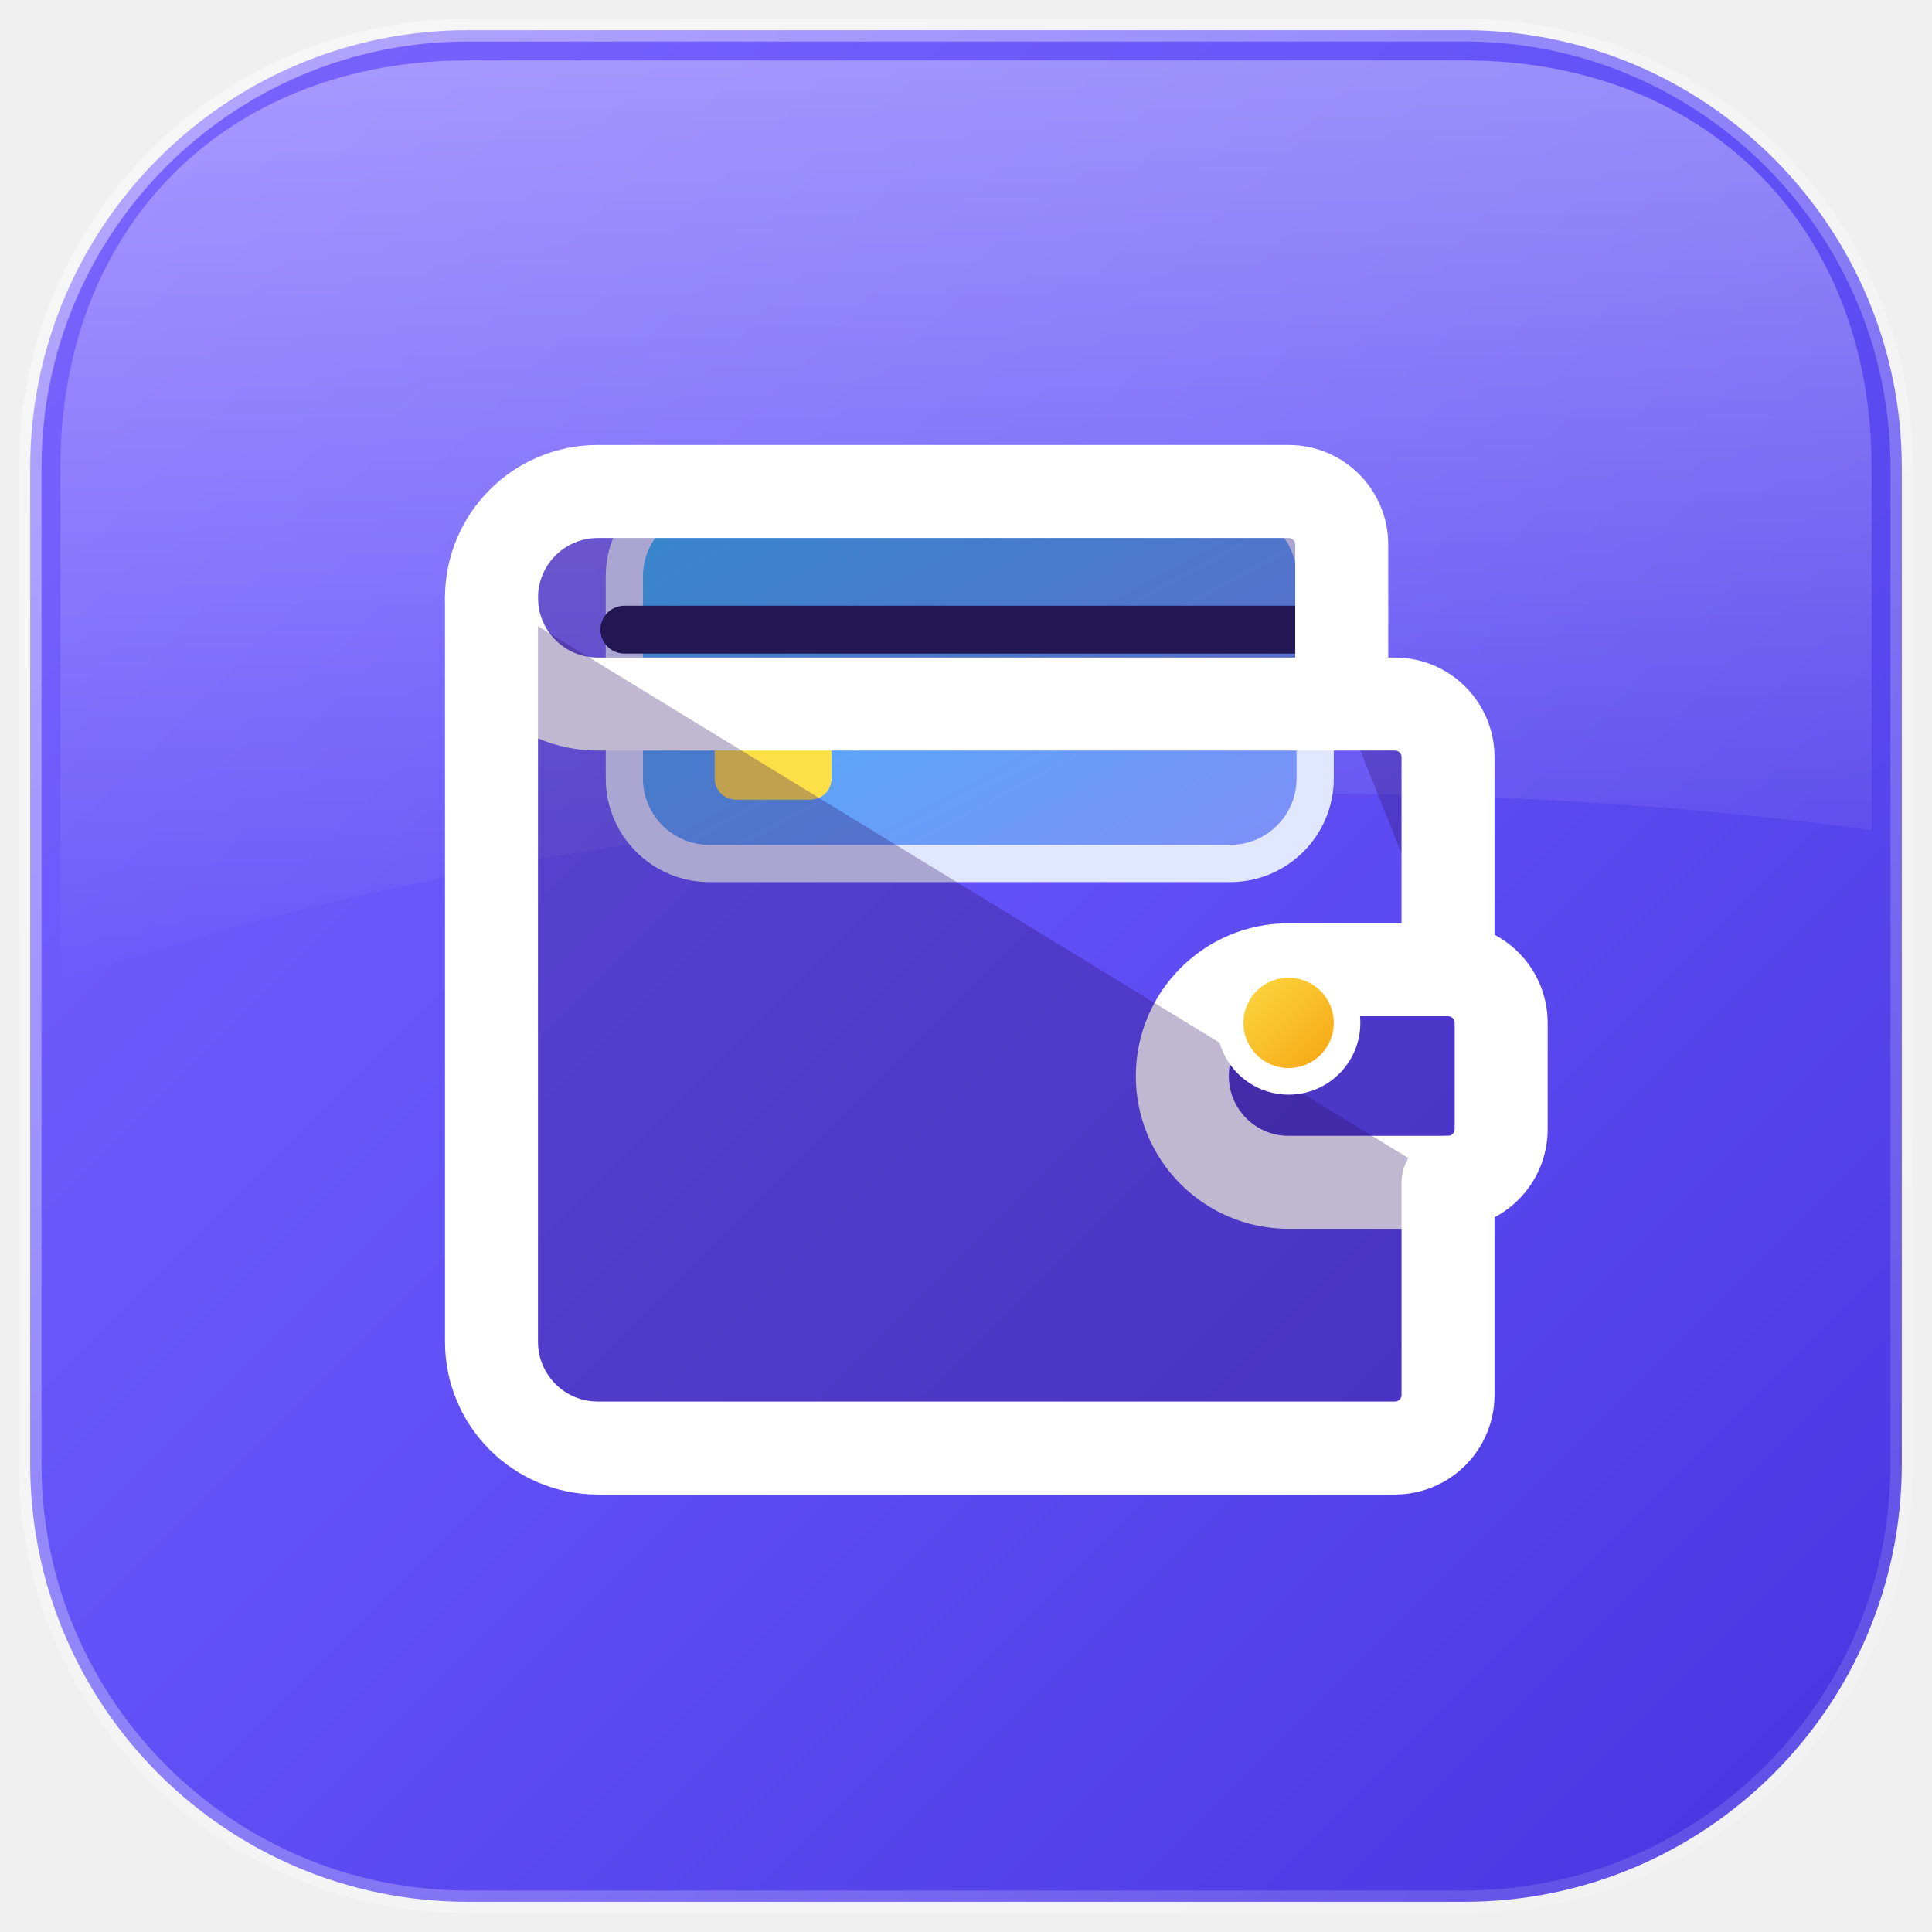
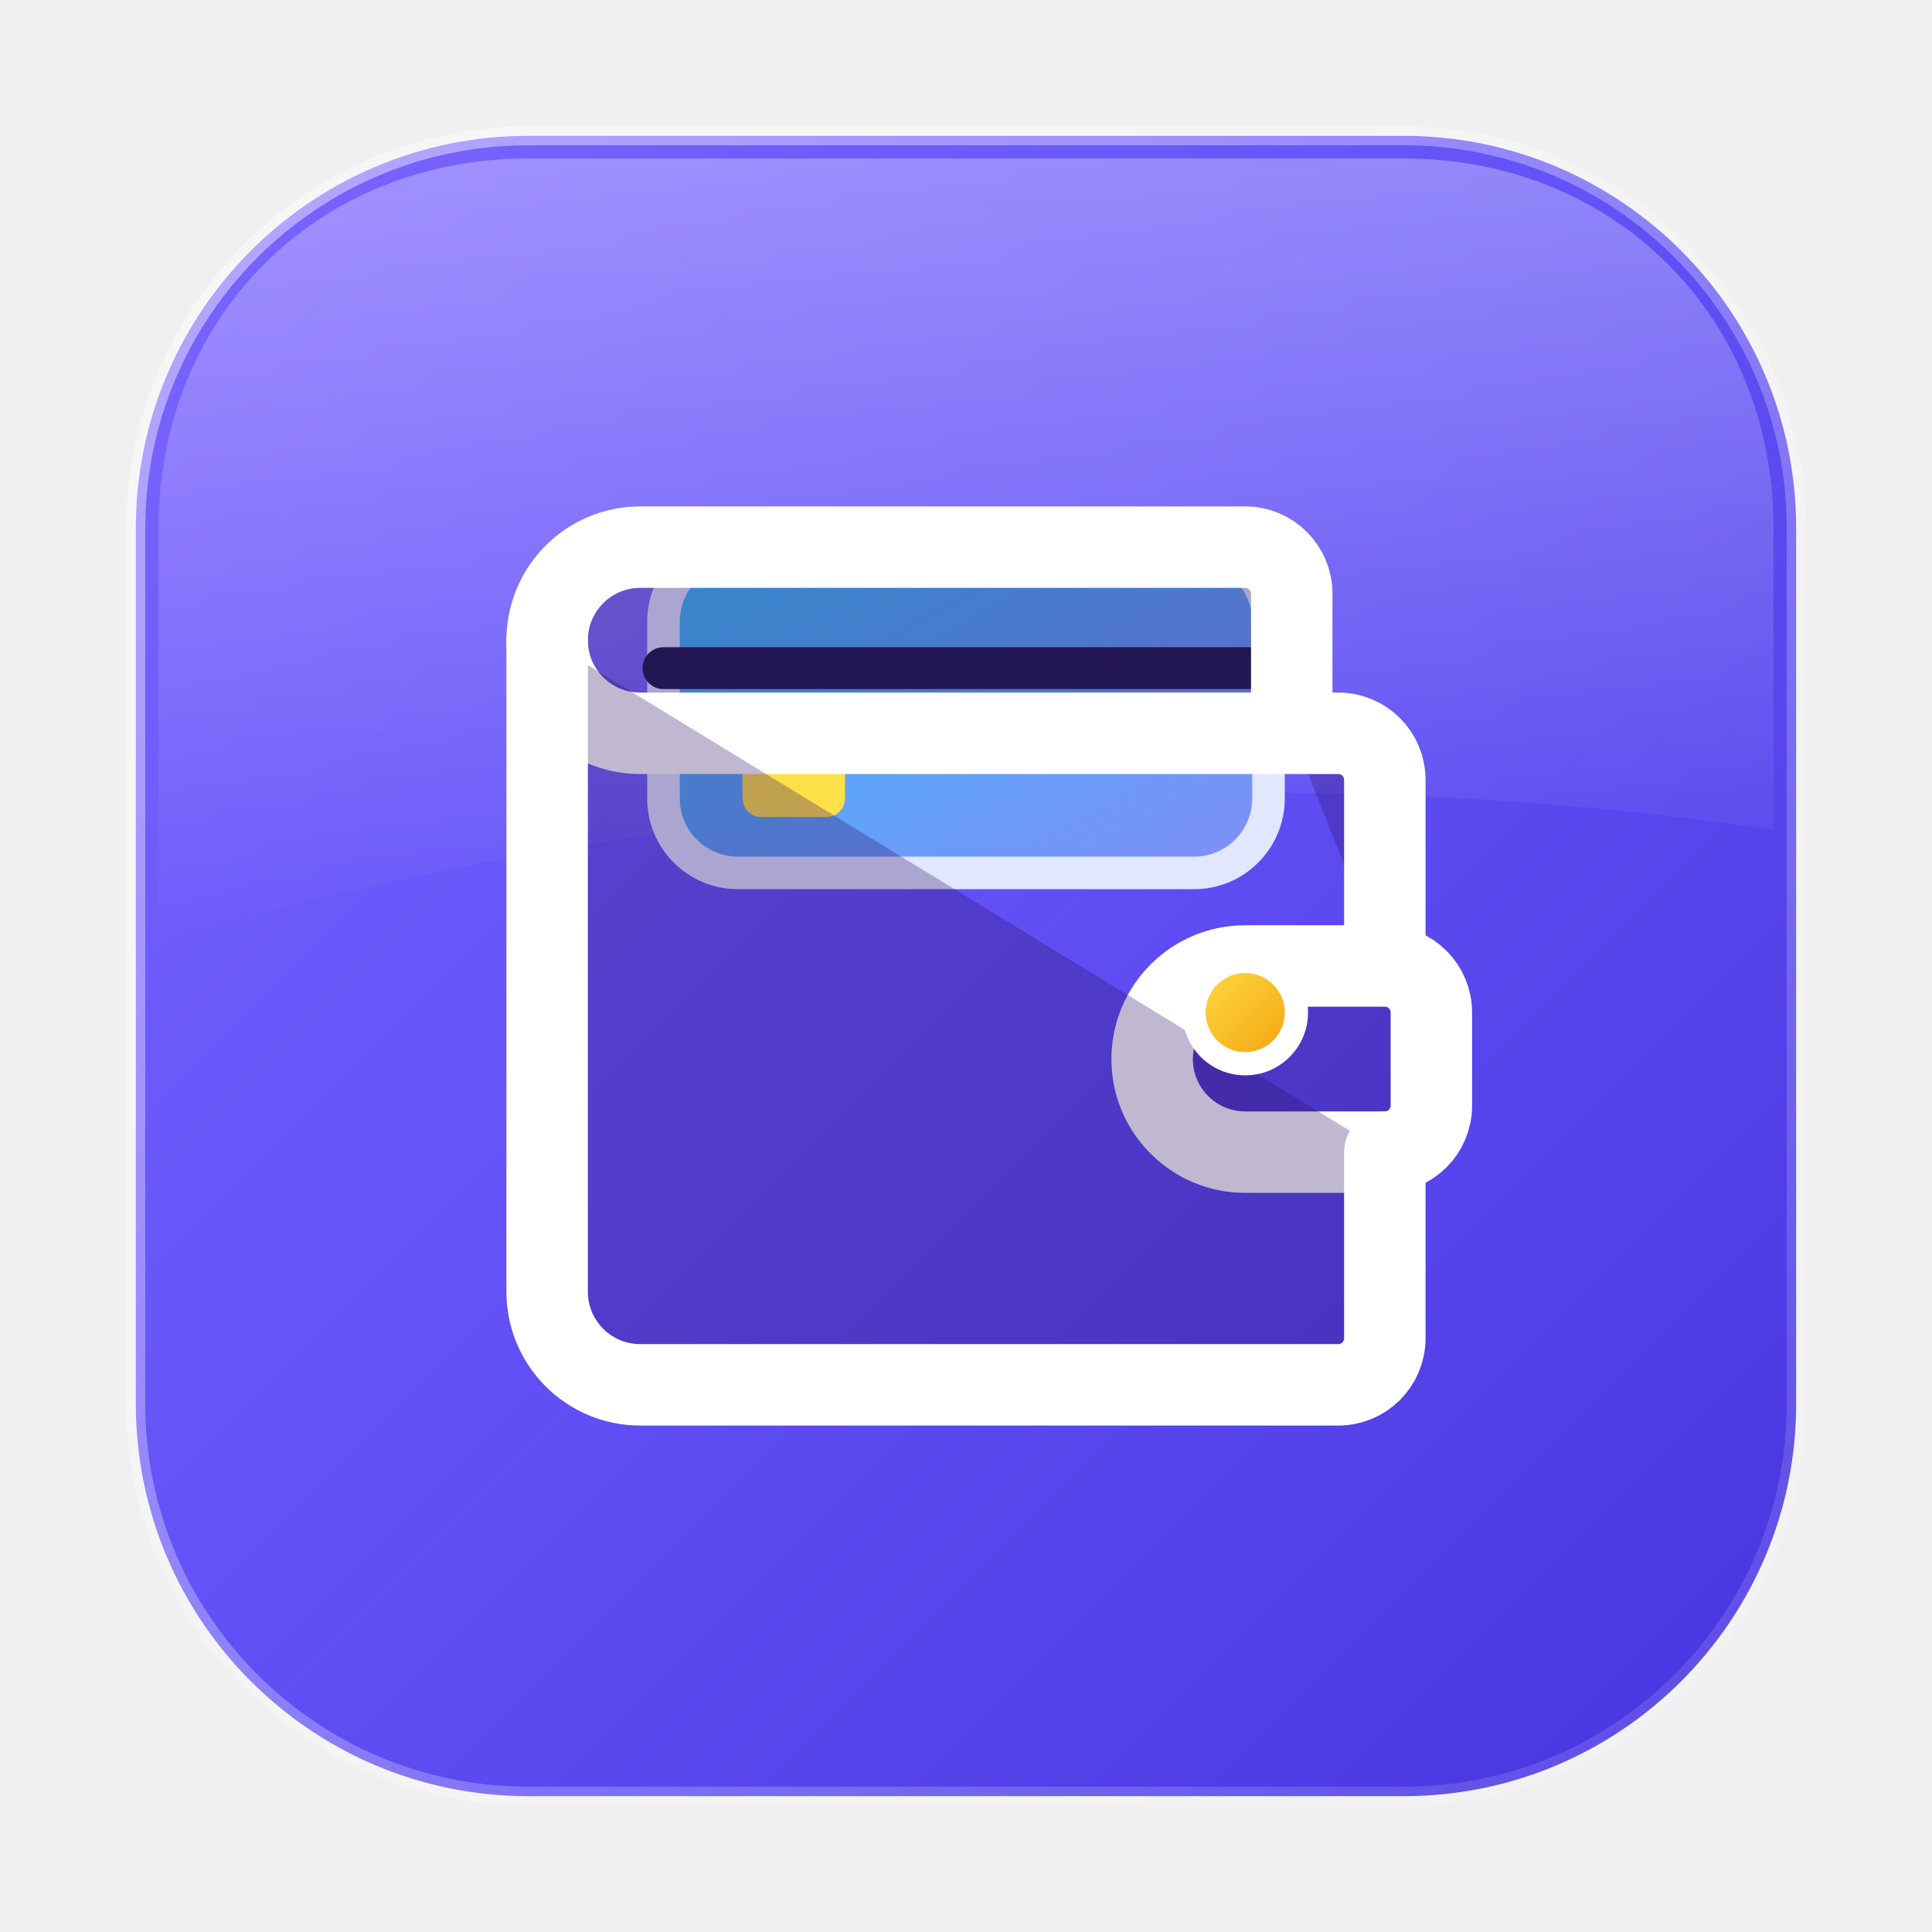
<svg xmlns="http://www.w3.org/2000/svg" viewBox="0 0 512 512" width="100%" height="100%">
  <defs>
    <linearGradient id="appBgGrad" x1="0%" y1="0%" x2="100%" y2="100%">
      <stop offset="0%" stop-color="#7C65FF" />
      <stop offset="45%" stop-color="#6352F7" />
      <stop offset="100%" stop-color="#4834DF" />
    </linearGradient>
    <linearGradient id="glossHighlight" x1="0%" y1="0%" x2="0%" y2="100%">
-       <stop offset="0%" stop-color="#FFFFFF" stop-opacity="0.35" />
+       <stop offset="0%" stop-color="#FFFFFF" stop-opacity="0.3" />
      <stop offset="100%" stop-color="#FFFFFF" stop-opacity="0" />
    </linearGradient>
    <linearGradient id="cardAccentGrad" x1="0%" y1="0%" x2="100%" y2="100%">
      <stop offset="0%" stop-color="#38BDF8" />
      <stop offset="100%" stop-color="#818CF8" />
    </linearGradient>
    <linearGradient id="coinGrad" x1="0%" y1="0%" x2="100%" y2="100%">
      <stop offset="0%" stop-color="#FDE047" />
      <stop offset="100%" stop-color="#F59E0B" />
    </linearGradient>
    <linearGradient id="appBorder" x1="0%" y1="0%" x2="100%" y2="100%">
      <stop offset="0%" stop-color="rgba(255, 255, 255, 0.45)" />
      <stop offset="100%" stop-color="rgba(255, 255, 255, 0.1)" />
    </linearGradient>
  </defs>
-   <rect x="8" y="8" width="496" height="496" rx="116" fill="url(#appBgGrad)" />
-   <rect x="8" y="8" width="496" height="496" rx="116" fill="none" stroke="url(#appBorder)" stroke-width="6" />
-   <path d="M16 124 C16 60, 60 16, 124 16 L388 16 C452 16, 496 60, 496 124 L496 220 C350 200, 160 210, 16 260 Z" fill="url(#glossHighlight)" />
-   <g transform="translate(88, 88) scale(14.083)" stroke-linecap="round" stroke-linejoin="round">
+   <rect x="36" y="36" width="440" height="440" rx="104" fill="url(#appBgGrad)" />
+   <rect x="36" y="36" width="440" height="440" rx="104" fill="none" stroke="url(#appBorder)" stroke-width="5" />
+   <path d="M42 140 C42 84, 84 42, 140 42 L372 42 C428 42, 470 84, 470 140 L470 220 C340 200, 170 210, 42 250 Z" fill="url(#glossHighlight)" />
+   <g transform="translate(108, 108) scale(12.333)" stroke-linecap="round" stroke-linejoin="round">
    <rect x="5.5" y="3" width="13" height="7" rx="1.6" fill="url(#cardAccentGrad)" stroke="#E0E7FF" stroke-width="0.7" />
    <line x1="5.5" y1="5.6" x2="18.5" y2="5.6" stroke="#1E1B4B" stroke-width="0.9" />
    <rect x="7.2" y="7.2" width="2.2" height="1.6" rx="0.4" fill="#FDE047" stroke="none" />
    <path d="M19 7V4a1 1 0 0 0-1-1H5a2 2 0 0 0 0 4h15a1 1 0 0 1 1 1v4h-3a2 2 0 0 0 0 4h3a1 1 0 0 0 1-1v-2a1 1 0 0 0-1-1" fill="#2E1065" fill-opacity="0.3" stroke="#FFFFFF" stroke-width="1.75" />
    <path d="M3 5v14a2 2 0 0 0 2 2h15a1 1 0 0 0 1-1v-4" fill="#2E1065" fill-opacity="0.3" stroke="#FFFFFF" stroke-width="1.75" />
    <circle cx="18" cy="13" r="1.1" fill="url(#coinGrad)" stroke="#FFFFFF" stroke-width="0.5" />
  </g>
</svg>
